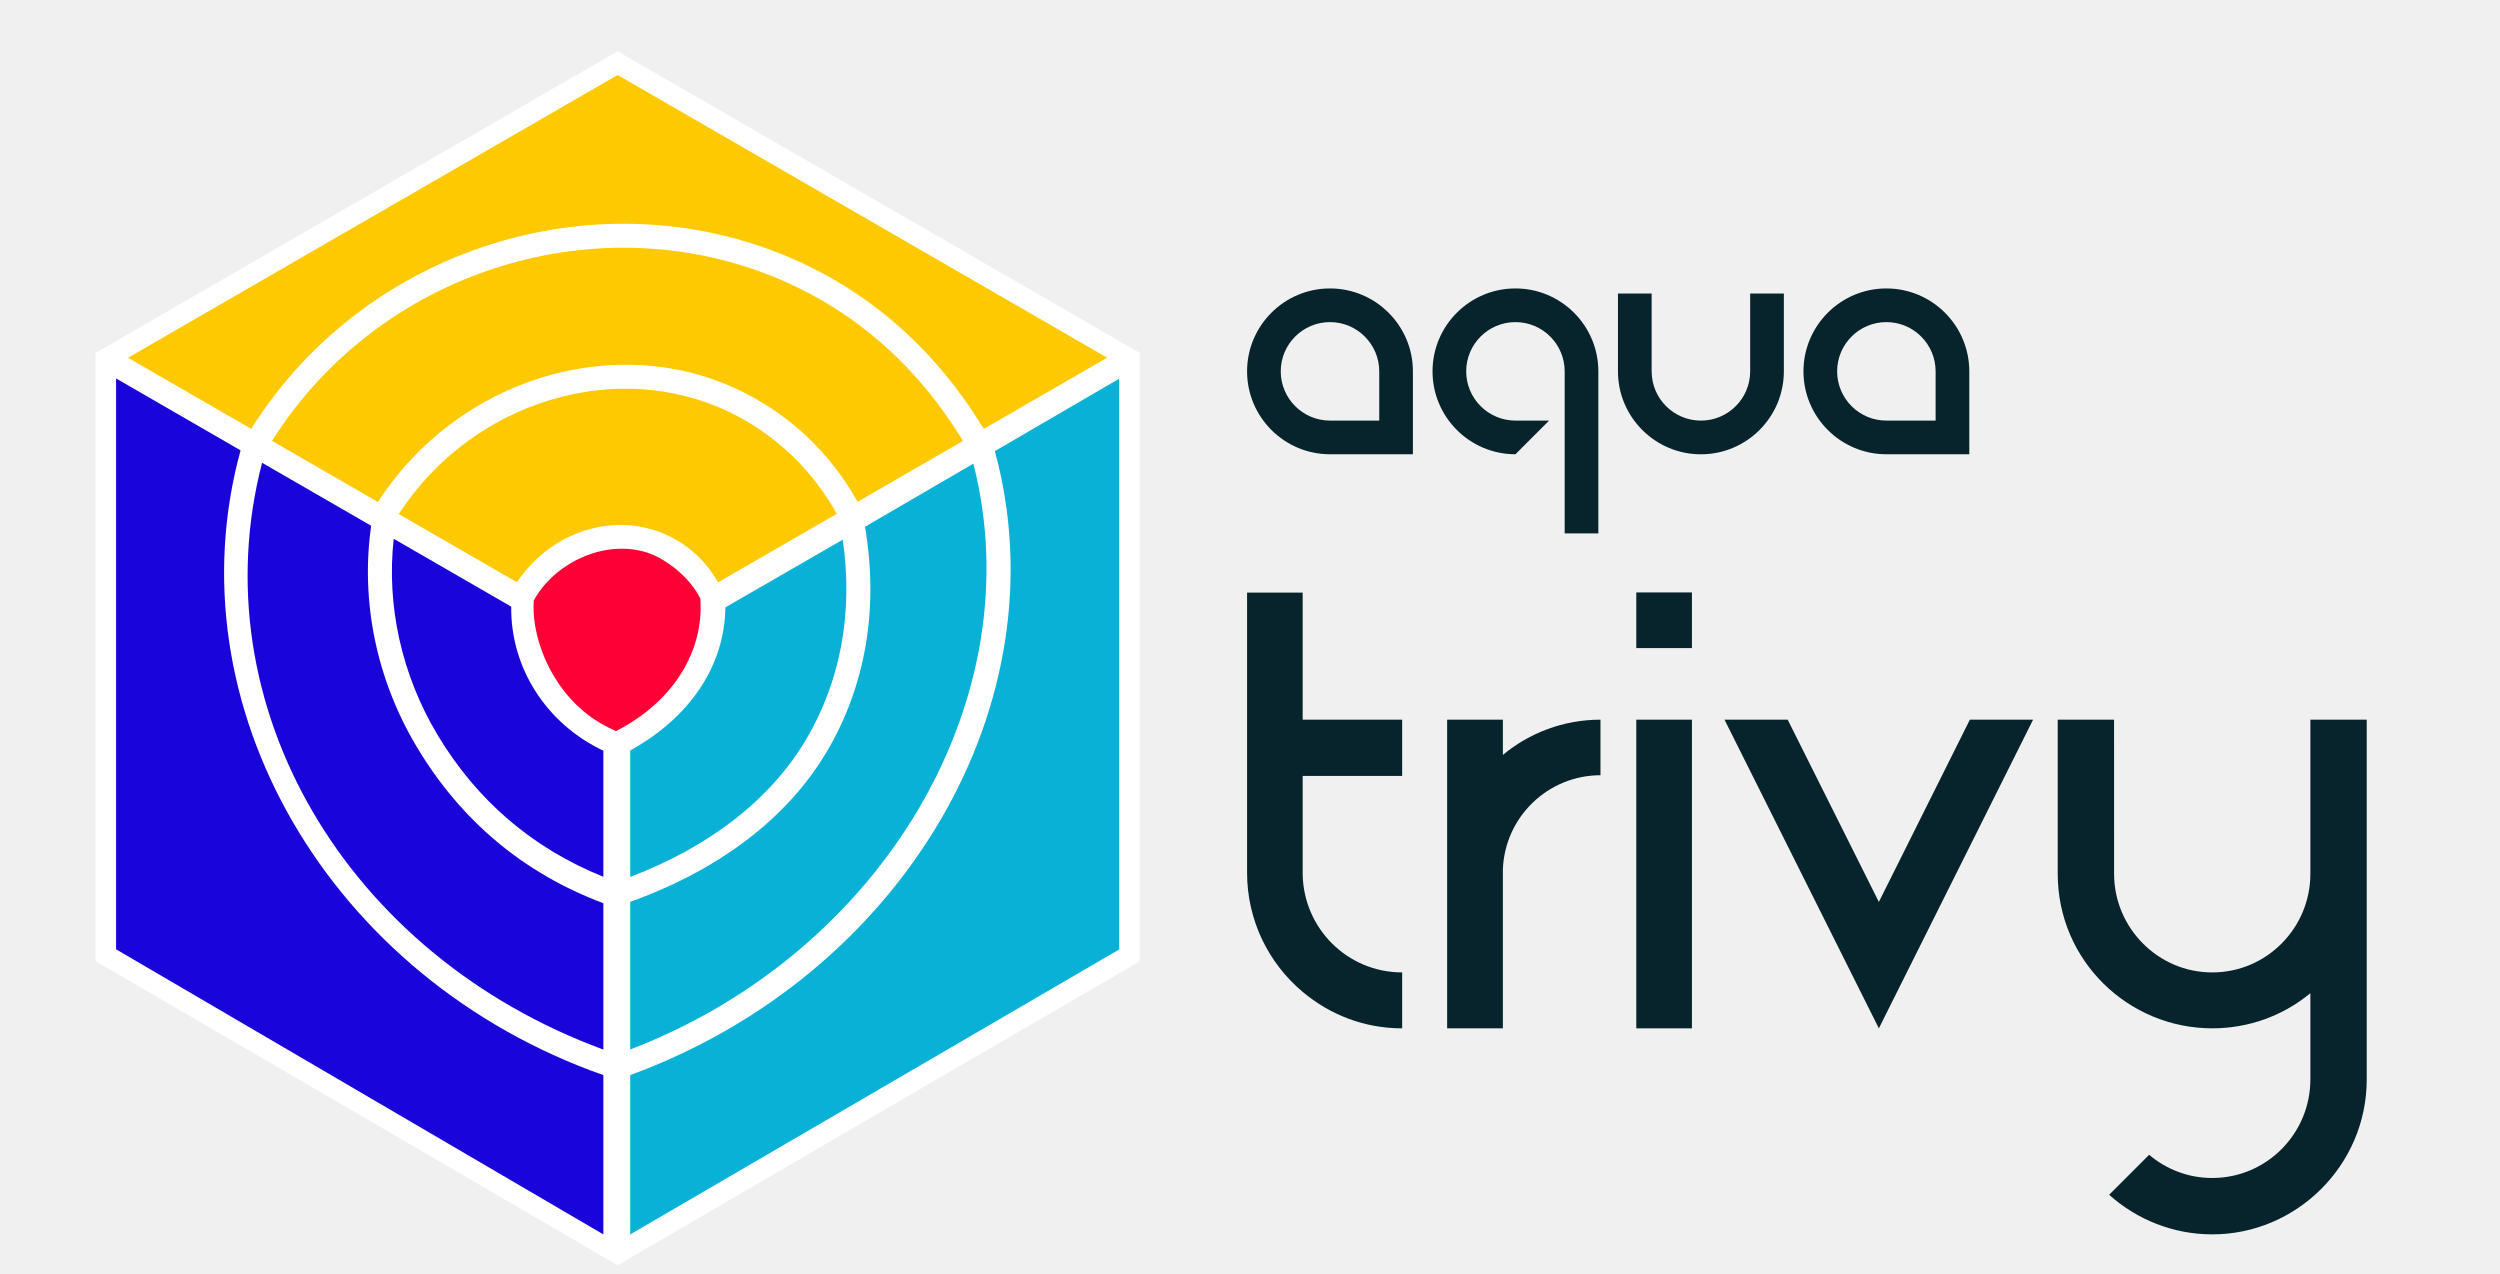
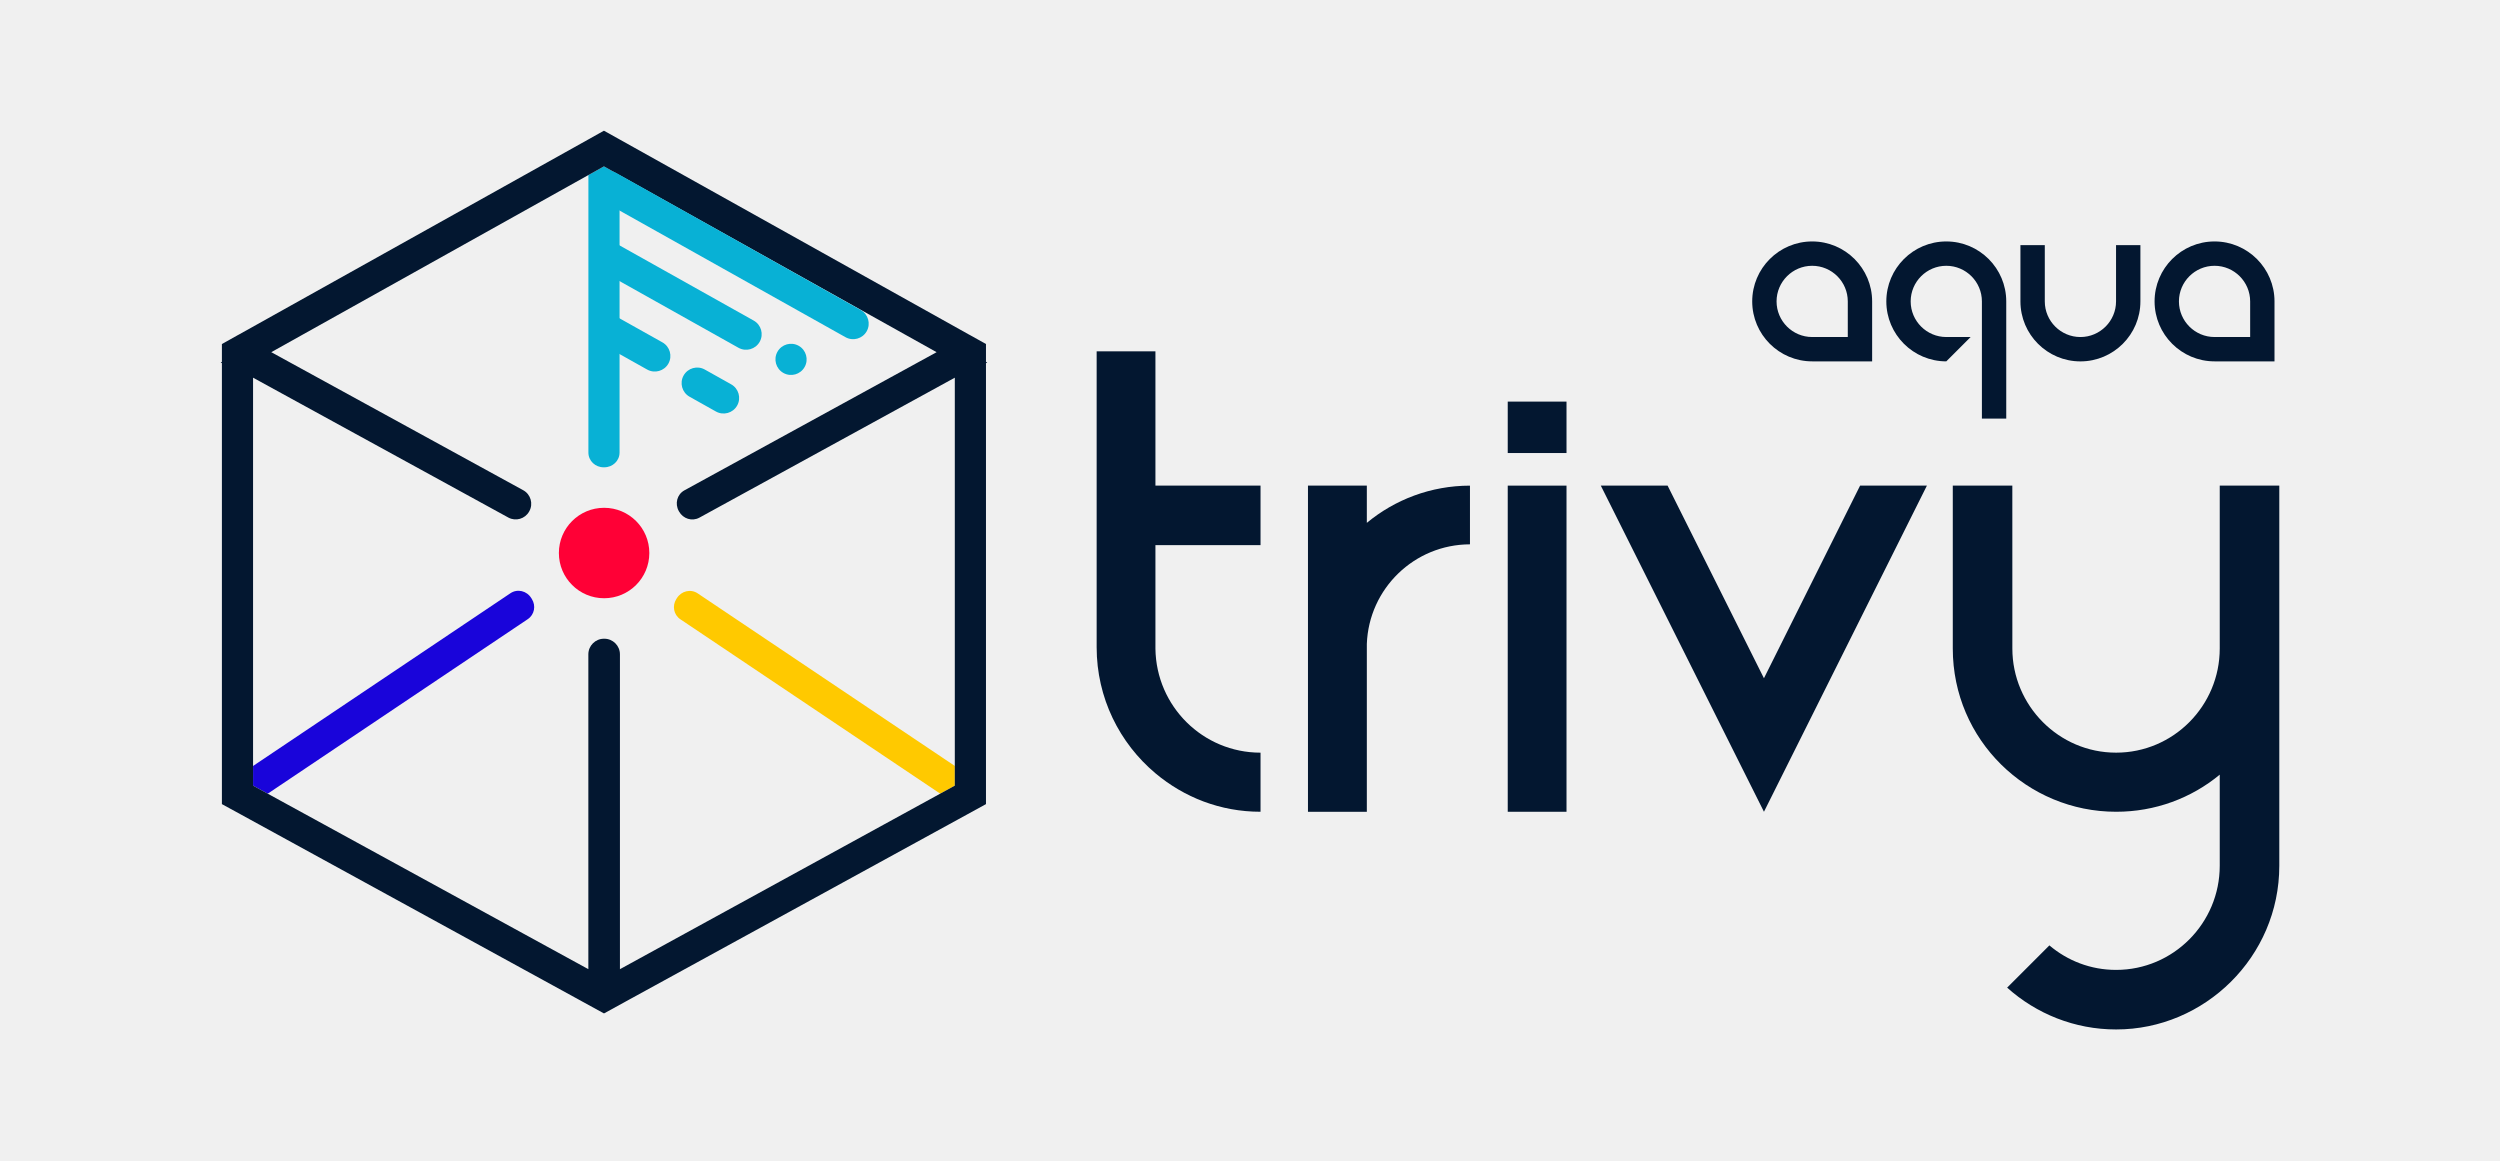
- <svg xmlns="http://www.w3.org/2000/svg" version="1.1" id="_x30_1" x="0px" y="0px" viewBox="0 0 265 135" enable-background="new 0 0 265 135" xml:space="preserve">
+ <svg xmlns="http://www.w3.org/2000/svg" version="1.1" id="Layer_1" x="0px" y="0px" viewBox="0 0 1920 891" style="enable-background:new 0 0 1920 891;" xml:space="preserve">
+   <style type="text/css">
+ 	.st0{fill:#031730;}
+ 	.st1{fill:#08B1D5;}
+ 	.st2{fill:#1904DA;}
+ 	.st3{fill:#FFC900;}
+ 	.st4{fill:#FF0036;}
+ </style>
  <g>
-     <path fill="#07242D" d="M148.629,103.076v5.928c-4.038,0-7.676-1.454-10.545-3.863c-3.605-3.025-5.894-7.565-5.894-12.638V62.815   h5.894v13.471h10.545v5.966h-10.545v10.395C138.164,98.419,142.84,103.076,148.629,103.076z" />
-     <path fill="#07242D" d="M169.65,76.285v5.889c-5.591,0.011-10.143,4.446-10.345,9.984v16.845h-5.908V76.285h5.908v3.735   C162.113,77.689,165.718,76.291,169.65,76.285z" />
-     <path fill="#07242D" d="M173.447,68.698v-5.9h5.897v5.9H173.447z M173.447,109.003V76.285h5.897v32.719H173.447z" />
-     <path fill="#07242D" d="M215.508,76.285l-16.348,32.719l-16.364-32.719h6.699l9.665,19.32l9.646-19.32L215.508,76.285z" />
-     <path fill="#07242D" d="M250.874,76.285c0,0,0,35.771,0,38.135c0,9.136-7.493,16.428-16.37,16.423   c-4.157,0-8.009-1.576-10.934-4.196l4.24-4.24c1.809,1.532,4.143,2.464,6.693,2.459c5.745,0,10.396-4.696,10.396-10.446v-9.141   c-2.85,2.359-6.488,3.724-10.396,3.724c-8.894,0.005-16.384-7.171-16.384-16.372c0-0.194,0-16.345,0-16.345h5.972   c0,0,0.003,15.907,0.003,16.345c0,5.722,4.659,10.451,10.409,10.446c5.745,0,10.396-4.701,10.396-10.446V76.285H250.874z" />
-   </g>
-   <g>
-     <polygon fill="#FFFFFF" points="65.469,5.431 10.124,37.409 10.125,101.877 65.462,134.109 120.813,101.895 120.813,37.407  " />
    <g>
-       <path fill="#1904DA" d="M63.957,92.94V79.575c-6.048-2.856-9.846-8.792-9.768-15.27l-12.456-7.193    c-0.783,7.101,0.852,14.447,4.636,20.771C50.545,84.86,56.46,89.923,63.957,92.94z" />
-       <path fill="#1904DA" d="M63.957,111.255V95.742c-8.438-3.162-15.089-8.73-19.77-16.553c-4.275-7.141-5.989-15.458-4.842-23.457    l-11.564-6.678C21.14,74.652,36.57,101.186,63.957,111.255z" />
-       <path fill="#08B1D5" d="M66.804,95.596v15.649c26.877-10.306,42.715-37.348,36.372-62.1l-11.488,6.693    c1.481,8.635,0.079,16.879-4.065,23.865C83.476,86.697,76.281,92.188,66.804,95.596z" />
-       <path fill="#08B1D5" d="M66.804,79.551v13.402c8.456-3.219,14.89-8.239,18.632-14.548c3.675-6.197,5.016-13.512,3.896-21.2    L76.888,64.38C76.826,70.53,73.171,76.032,66.804,79.551z" />
-       <path fill="#FFC900" d="M78.53,41.442c5.228,2.549,9.501,6.608,12.373,11.749l11.183-6.458c-0.075-0.106-0.146-0.211-0.211-0.316    c-4.4-7.116-10.209-12.47-17.267-15.913c-19.641-9.576-44.026-2.441-55.772,16.23l11.227,6.481    C48.47,40.151,65.268,34.975,78.53,41.442z" />
-       <path fill="#FFC900" d="M65.771,55.646c1.762,0,3.527,0.385,5.182,1.193h0.001c2.175,1.062,3.954,2.75,5.158,4.894L88.7,54.463    c-2.618-4.7-6.516-8.409-11.285-10.735c-12.078-5.888-27.409-1.16-35.147,10.76l12.525,7.229    C57.397,57.836,61.572,55.646,65.771,55.646z" />
-       <path fill="#08B1D5" d="M66.804,130.848l51.828-30.205V40.14l-13.177,7.677c7.242,26.586-9.654,55.513-38.651,66.142V130.848z" />
-       <path fill="#1904DA" d="M25.5,47.738l-13.196-7.621v60.509l51.653,30.22v-16.883C34.902,103.736,18.087,74.773,25.5,47.738z" />
-       <path fill="#FFC900" d="M85.722,28.218c7.498,3.656,13.661,9.329,18.316,16.859c0.074,0.12,0.164,0.245,0.263,0.376l13.056-7.539    L65.469,7.948l-51.9,29.973l13.061,7.54C39.042,25.644,64.896,18.062,85.722,28.218z" />
-       <path fill="#FF0036" d="M74.264,64.806c0.001-0.014,0.022-0.508-0.015-1.301c-0.104-0.324-1.328-2.715-4.385-4.383    c-2.089-1.139-4.769-1.27-7.357-0.362c-2.536,0.891-4.688,2.664-5.922,4.873c-0.015,0.192-0.044,0.647-0.022,1.173    c0.167,4.129,2.721,9.743,7.931,12.311l0.802,0.383l0.696-0.372C71.055,74.294,74.07,69.803,74.264,64.806z" />
+       <g>
+         <g>
+           <g>
+             <path class="st0" d="M1437.8,277.53h-46.05c-25.39,0-46.05-20.66-46.05-46.05c0-25.39,20.66-46.05,46.05-46.05       c25.39,0,46.05,20.66,46.05,46.05V277.53z M1391.75,204.13c-15.08,0-27.35,12.27-27.35,27.35c0,15.08,12.27,27.35,27.35,27.35       h27.35v-27.35C1419.1,216.4,1406.84,204.13,1391.75,204.13z" />
+           </g>
+         </g>
+         <g>
+           <g>
+             <path class="st0" d="M1746.82,277.53h-46.05c-25.39,0-46.05-20.66-46.05-46.05c0-25.39,20.66-46.05,46.05-46.05       c25.39,0,46.05,20.66,46.05,46.05V277.53z M1700.77,204.13c-15.08,0-27.35,12.27-27.35,27.35c0,15.08,12.27,27.35,27.35,27.35       h27.35v-27.35C1728.12,216.4,1715.85,204.13,1700.77,204.13z" />
+           </g>
+         </g>
+         <g>
+           <path class="st0" d="M1597.76,277.55c-25.4,0-46.07-20.66-46.07-46.07v-43.22h18.71v43.22c0,15.09,12.28,27.36,27.36,27.36      s27.36-12.28,27.36-27.36v-43.22h18.71v43.22C1643.83,256.88,1623.16,277.55,1597.76,277.55z" />
+         </g>
+         <g>
+           <path class="st0" d="M1494.75,185.43c-25.39,0-46.05,20.66-46.05,46.05c0,25.39,20.66,46.05,46.05,46.05l18.7-18.7h-18.7      c-15.08,0-27.35-12.27-27.35-27.35c0-15.08,12.27-27.35,27.35-27.35s27.35,12.27,27.35,27.35v90h18.7v-90      C1540.8,206.09,1520.14,185.43,1494.75,185.43z" />
+         </g>
+       </g>
+     </g>
+     <g>
+       <g>
+         <path class="st0" d="M968.09,578.05v45.38c-30.92,0-58.76-11.12-80.72-29.55c-27.59-23.17-45.14-57.93-45.14-96.78V269.82h45.14     v103.14h80.72v45.68h-80.72v79.6C887.98,542.42,923.77,578.05,968.09,578.05z" />
+         <path class="st0" d="M1128.93,372.97v45.08c-42.79,0.09-77.63,34.03-79.2,76.45v128.94h-45.21V372.96h45.21v28.59     C1071.24,383.73,1098.84,373.01,1128.93,372.97z" />
+         <path class="st0" d="M1157.94,347.93v-39.5h45.14v39.5H1157.94z M1157.94,623.44V372.96h45.14v250.48H1157.94z" />
+         <path class="st0" d="M1479.86,372.96l-125.14,250.48l-125.3-250.48h51.3l73.99,147.93l73.84-147.93H1479.86z" />
+         <path class="st0" d="M1750.5,372.96c0,0,0,273.85,0,291.97c0,69.91-57.37,125.75-125.32,125.69     c-31.84,0.03-61.33-12.05-83.7-32.11l32.45-32.45c13.85,11.74,31.73,18.85,51.25,18.82c43.98,0,79.58-35.97,79.58-79.95v-69.99     c-21.82,18.06-49.68,28.52-79.58,28.49c-68.1,0.06-125.44-54.9-125.44-125.35c0-1.49,0-125.13,0-125.13h45.73     c0,0,0.02,121.79,0.02,125.13c0,43.8,35.68,80,79.69,79.96c43.98,0,79.58-35.97,79.58-79.96V372.96H1750.5z" />
+       </g>
+     </g>
+     <g>
+       <g>
+         <g>
+           <path class="st1" d="M463.95,358.89c0.04,0,0.08,0,0.12,0c6.43,0.01,11.75-4.93,11.75-11.36V134.47l-11.99-6.7l-11.94,6.67      v213.1c0,6.43,5.32,11.38,11.75,11.35C463.73,358.89,463.84,358.89,463.95,358.89z" />
+           <path class="st2" d="M392.02,455.6L194.35,588.27v15.11l11.26,6.17L405.34,475.5c5.13-3.44,6.41-10.31,3.09-15.52      c-0.14-0.22-0.28-0.44-0.42-0.67C404.58,453.78,397.42,451.98,392.02,455.6z" />
+           <path class="st3" d="M522.51,475.6l199.56,133.93l11.23-6.15v-15.14L535.83,455.71c-5.4-3.62-12.56-1.83-16,3.69      c-0.13,0.21-0.26,0.42-0.4,0.63C516.09,465.26,517.36,472.15,522.51,475.6z" />
+           <path class="st0" d="M757.23,277.9V264.2l-12.26-6.85l-0.91-0.48L475.5,106.89l-11.68-6.51l-11.63,6.51L183.58,256.88      l-0.91,0.48l-12.25,6.85v13.69l-0.91,0.53l0.91,0.48v13.64v325.01l12.45,6.8l261.62,143.33l3.3,1.82l16.08,8.81l16.04-8.81      l3.3-1.82l261.62-143.33l12.4-6.8V292.55v-13.6l0.96-0.53L757.23,277.9z M476.11,744.33V502.51c0-6.59-5.39-11.98-11.98-11.97      l-0.18,0l-0.12,0c-6.59-0.01-11.98,5.38-11.98,11.97v241.81L205.61,609.55l-11.26-6.17v-15.11V290.06l196.06,107.42      c5.66,3.1,12.84,1.02,15.97-4.63l0.14-0.25c3.16-5.71,1.06-12.96-4.67-16.1L208.33,270.47l243.55-136.03l11.94-6.67l11.99,6.7      l243.5,136.01L525.64,376.58c-5.7,3.12-7.48,10.25-4.32,15.92c0.05,0.1,0.11,0.19,0.16,0.29c3.1,5.62,10.02,7.85,15.65,4.77      l196.16-107.5v298.19v15.14l-11.23,6.15L476.11,744.33z" />
+         </g>
+         <circle class="st4" cx="463.95" cy="424.72" r="34.73" />
+       </g>
+       <path class="st1" d="M649.35,258.97L461.77,153.83c-5.77-3.23-7.82-10.53-4.59-16.29v0c3.23-5.77,10.53-7.82,16.29-4.59    l187.58,105.15c5.77,3.23,7.82,10.53,4.59,16.29v0C662.41,260.15,655.12,262.2,649.35,258.97z" />
+       <path class="st1" d="M567.15,267.09l-105.38-59.07c-5.77-3.23-7.82-10.53-4.59-16.29v0c3.23-5.77,10.53-7.82,16.29-4.59    l105.38,59.07c5.77,3.23,7.82,10.53,4.59,16.29l0,0C580.21,268.26,572.92,270.32,567.15,267.09z" />
+       <path class="st1" d="M601.67,286.44L601.67,286.44c-5.77-3.23-7.82-10.53-4.59-16.29v0c3.23-5.77,10.53-7.82,16.29-4.59l0,0    c5.77,3.23,7.82,10.53,4.59,16.29v0C614.73,287.61,607.44,289.67,601.67,286.44z" />
+       <path class="st1" d="M497.04,283.82l-35-19.62c-5.77-3.23-7.82-10.53-4.59-16.29v0c3.23-5.77,10.53-7.82,16.29-4.59l35,19.62    c5.77,3.23,7.82,10.53,4.59,16.29l0,0C510.1,284.99,502.8,287.05,497.04,283.82z" />
+       <path class="st1" d="M549.85,316.05l-20.26-11.36c-5.77-3.23-7.82-10.53-4.59-16.29h0c3.23-5.77,10.53-7.82,16.29-4.59    l20.26,11.36c5.77,3.23,7.82,10.53,4.59,16.29v0C562.91,317.23,555.61,319.28,549.85,316.05z" />
    </g>
  </g>
-   <g>
-     <path fill="#07242D" d="M149.768,48.152h-8.789c-4.846,0-8.789-3.943-8.789-8.789c0-4.846,3.943-8.789,8.789-8.789   s8.789,3.943,8.789,8.789V48.152z M140.979,34.143c-2.878,0-5.22,2.342-5.22,5.22c0,2.878,2.342,5.22,5.22,5.22h5.22v-5.22   C146.199,36.485,143.858,34.143,140.979,34.143z" />
-     <path fill="#07242D" d="M208.745,48.152h-8.789c-4.846,0-8.789-3.943-8.789-8.789c0-4.846,3.943-8.789,8.789-8.789   c4.846,0,8.789,3.943,8.789,8.789V48.152z M199.956,34.143c-2.878,0-5.22,2.342-5.22,5.22c0,2.878,2.342,5.22,5.22,5.22h5.22v-5.22   C205.176,36.485,202.835,34.143,199.956,34.143z" />
-     <path fill="#07242D" d="M180.296,48.156c-4.848,0-8.793-3.944-8.793-8.793v-8.248h3.571v8.248c0,2.879,2.343,5.222,5.222,5.222   c2.879,0,5.222-2.343,5.222-5.222v-8.248h3.571v8.248C189.089,44.211,185.144,48.156,180.296,48.156z" />
-     <path fill="#07242D" d="M160.636,30.574c-4.846,0-8.789,3.943-8.789,8.789c0,4.846,3.943,8.789,8.789,8.789l3.569-3.569h-3.569   c-2.878,0-5.22-2.342-5.22-5.22c0-2.878,2.342-5.22,5.22-5.22c2.878,0,5.22,2.342,5.22,5.22V56.54h3.569V39.363   C169.425,34.516,165.482,30.574,160.636,30.574z" />
-   </g>
</svg>
